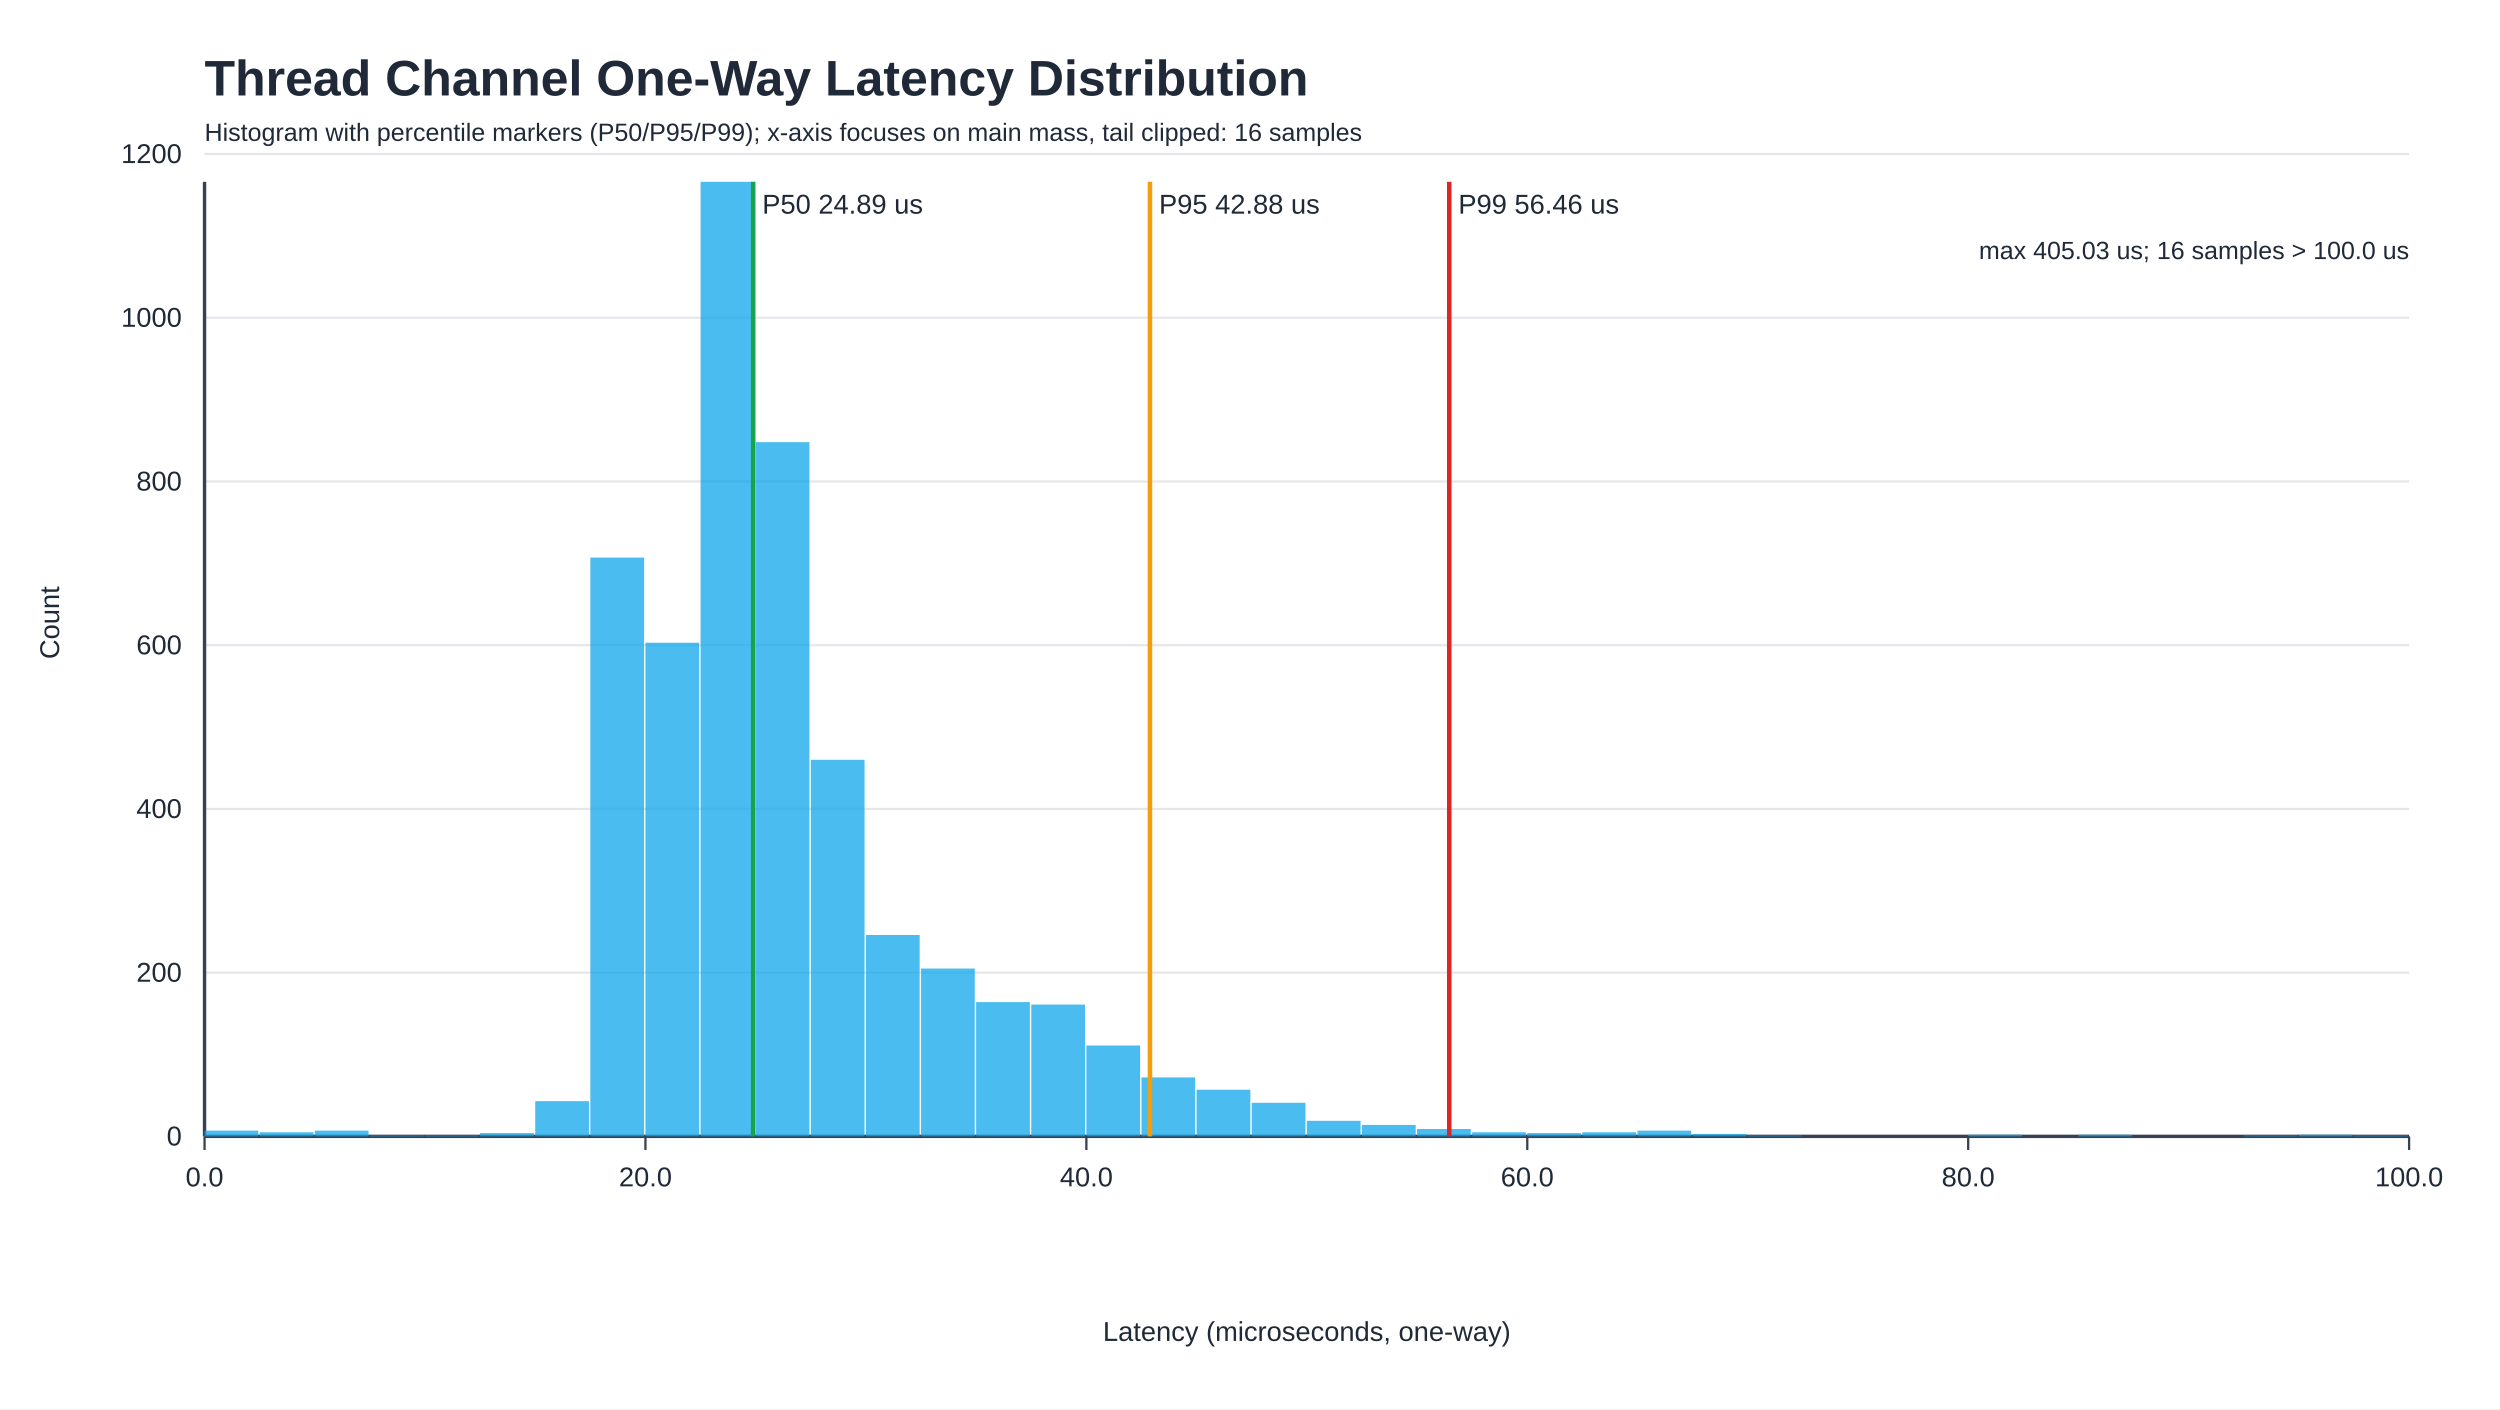
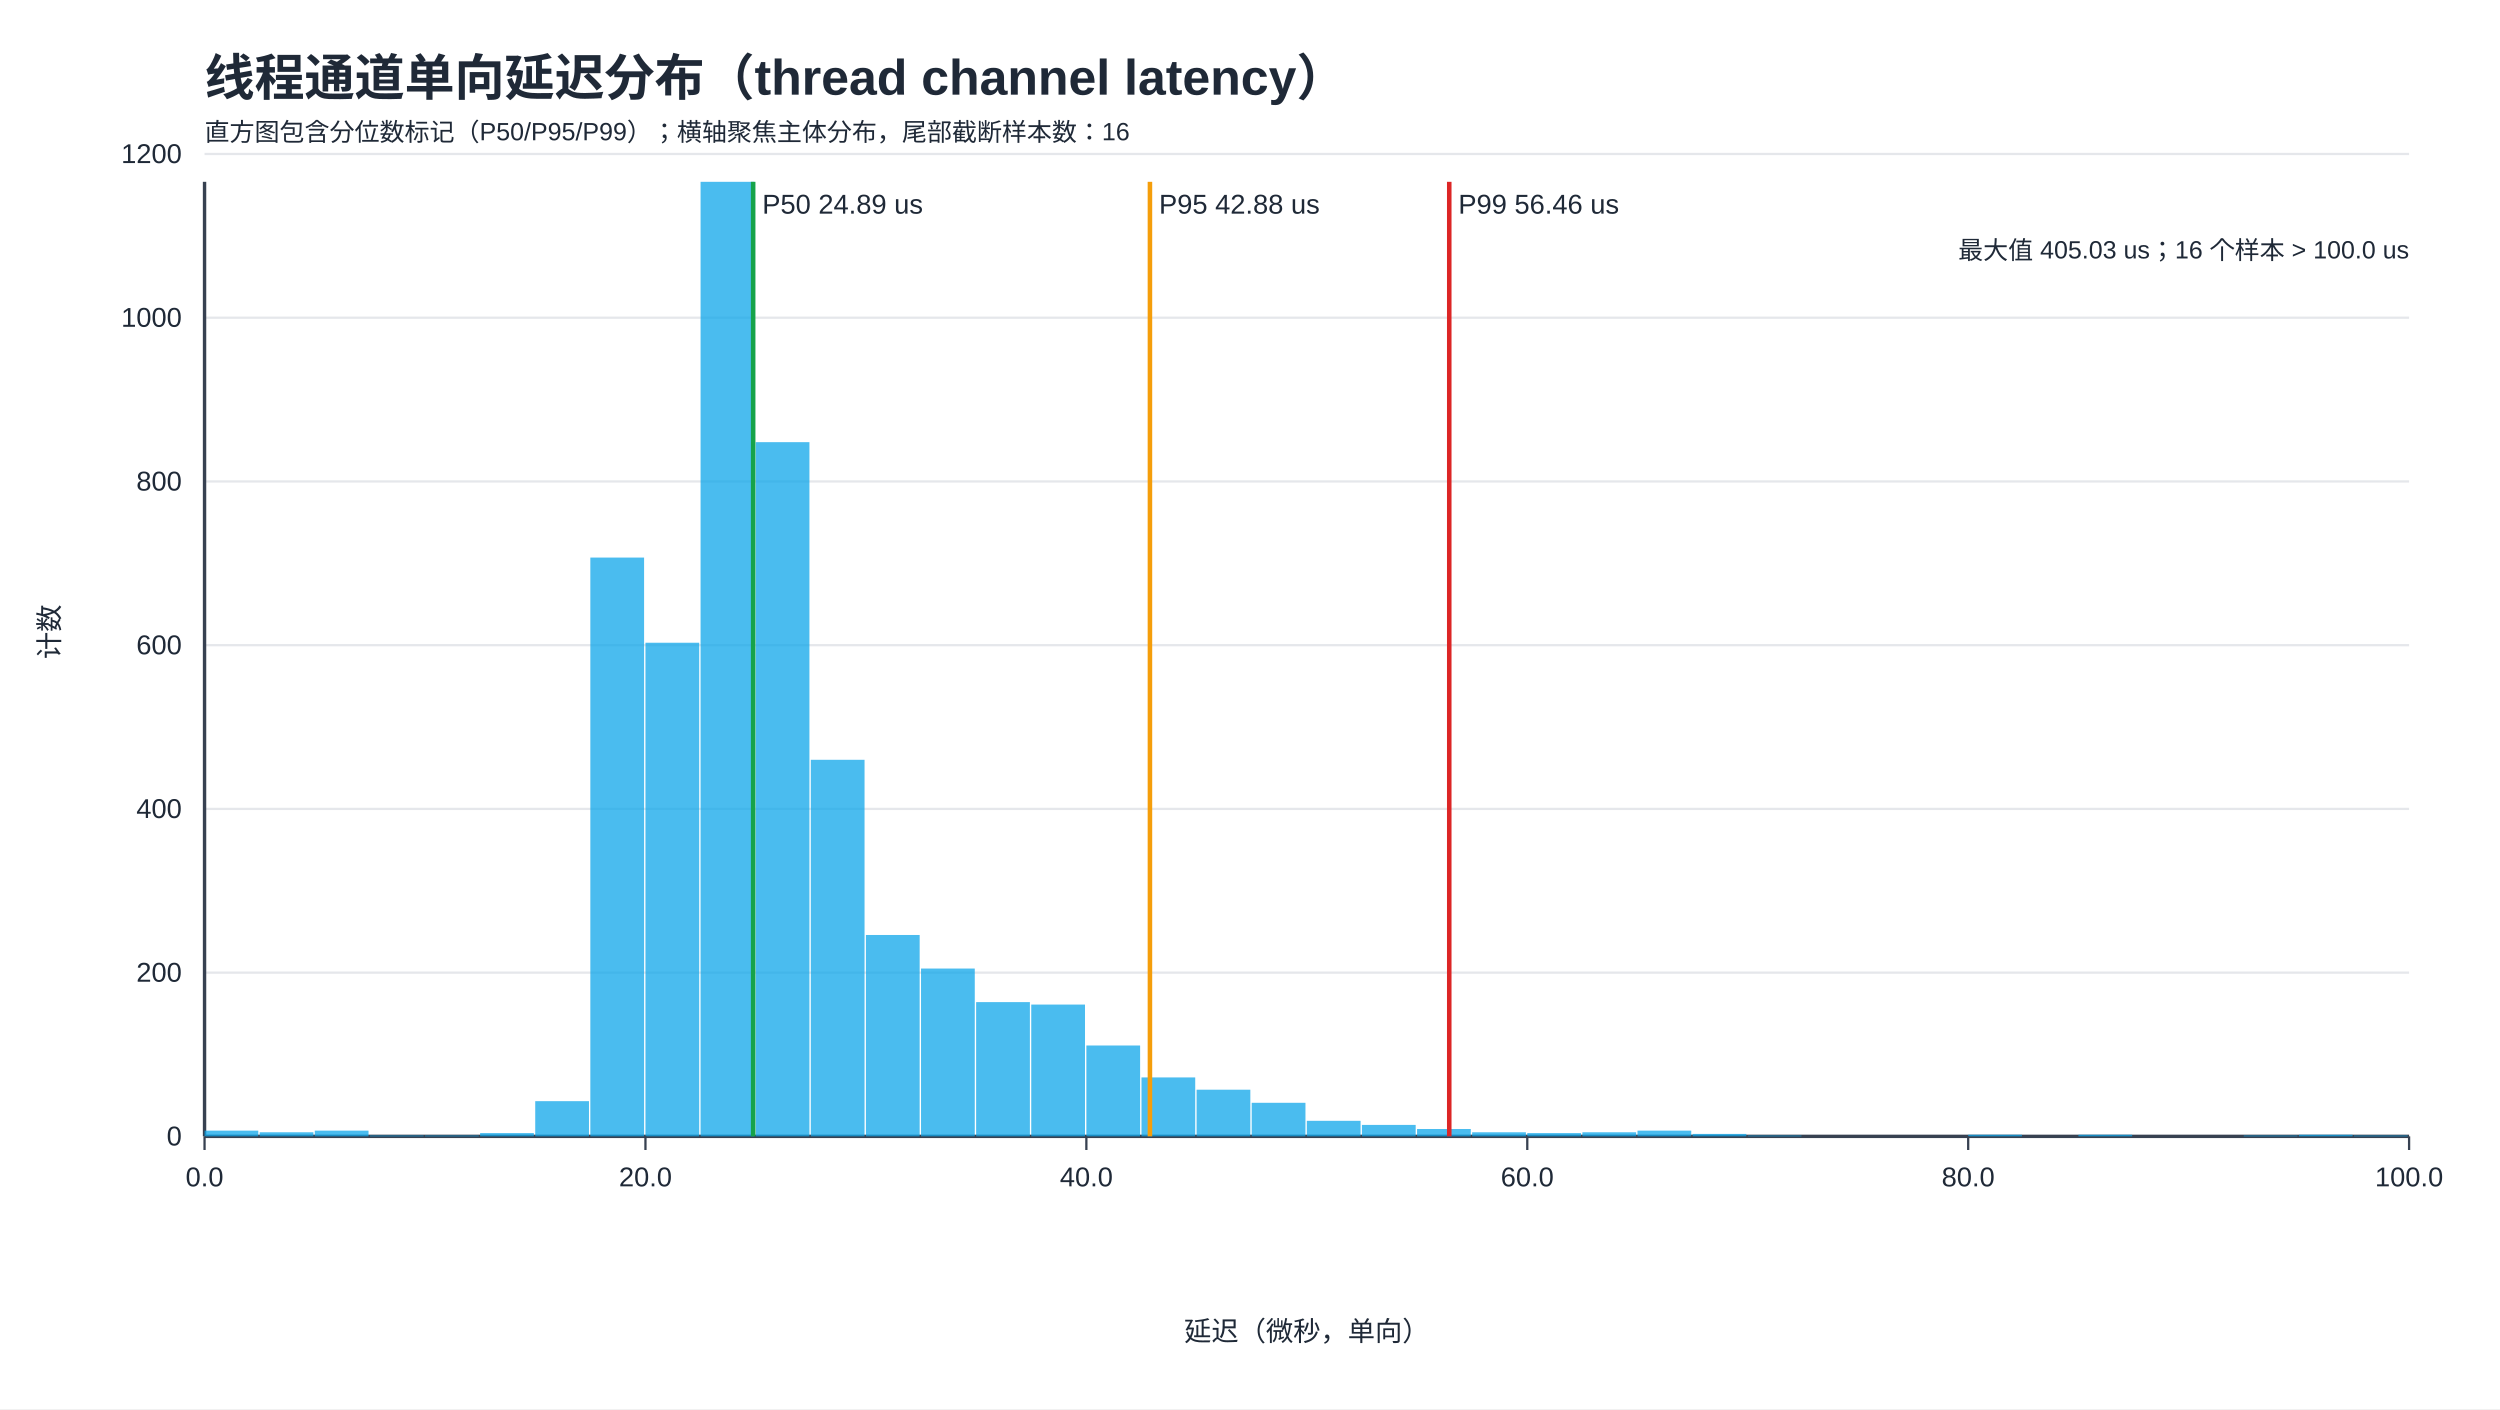
<svg xmlns="http://www.w3.org/2000/svg" width="1100" height="620" viewBox="0 0 1100 620" role="img">
-   <style>text{font-family:Arial,sans-serif;fill:#1f2937;}.title{font-size:22px;font-weight:700;}.axis{font-size:12px;}.small{font-size:11px;}</style>
+   <style>text{font-family:'AR PL UMing TW MBE','AR PL UMing CN','FandolHei','Microsoft YaHei','SimHei',Arial,sans-serif;fill:#1f2937;}.title{font-size:22px;font-weight:700;}.axis{font-size:12px;}.small{font-size:11px;}</style>
  <rect x="0" y="0" width="1100" height="620" fill="#ffffff" />
-   <text class="title" x="90" y="42">Thread Channel One-Way Latency Distribution</text>
-   <text class="small" x="90" y="62">Histogram with percentile markers (P50/P95/P99); x-axis focuses on main mass, tail clipped: 16 samples</text>
+   <text class="title" x="90" y="42">线程通道单向延迟分布（thread channel latency）</text>
+   <text class="small" x="90" y="62">直方图包含分位数标记（P50/P95/P99）；横轴聚焦主体分布，尾部截断样本数：16</text>
  <line x1="90" y1="500.00" x2="1060" y2="500.00" stroke="#e5e7eb" stroke-width="1" />
  <text class="axis" x="80" y="504.00" text-anchor="end">0</text>
  <line x1="90" y1="427.96" x2="1060" y2="427.96" stroke="#e5e7eb" stroke-width="1" />
  <text class="axis" x="80" y="431.96" text-anchor="end">200</text>
  <line x1="90" y1="355.92" x2="1060" y2="355.92" stroke="#e5e7eb" stroke-width="1" />
  <text class="axis" x="80" y="359.92" text-anchor="end">400</text>
  <line x1="90" y1="283.88" x2="1060" y2="283.88" stroke="#e5e7eb" stroke-width="1" />
  <text class="axis" x="80" y="287.88" text-anchor="end">600</text>
  <line x1="90" y1="211.84" x2="1060" y2="211.84" stroke="#e5e7eb" stroke-width="1" />
  <text class="axis" x="80" y="215.84" text-anchor="end">800</text>
  <line x1="90" y1="139.79" x2="1060" y2="139.79" stroke="#e5e7eb" stroke-width="1" />
  <text class="axis" x="80" y="143.79" text-anchor="end">1000</text>
  <line x1="90" y1="67.75" x2="1060" y2="67.75" stroke="#e5e7eb" stroke-width="1" />
  <text class="axis" x="80" y="71.75" text-anchor="end">1200</text>
  <line x1="90" y1="80" x2="90" y2="500" stroke="#374151" stroke-width="1.5" />
  <line x1="90" y1="500" x2="1060" y2="500" stroke="#374151" stroke-width="1.5" />
  <rect x="90.00" y="497.48" width="23.65" height="2.52" fill="#0ea5e9" opacity="0.75" />
  <rect x="114.25" y="498.20" width="23.65" height="1.80" fill="#0ea5e9" opacity="0.75" />
  <rect x="138.50" y="497.48" width="23.65" height="2.52" fill="#0ea5e9" opacity="0.75" />
  <rect x="162.75" y="499.64" width="23.65" height="0.36" fill="#0ea5e9" opacity="0.75" />
  <rect x="187.00" y="499.64" width="23.65" height="0.36" fill="#0ea5e9" opacity="0.75" />
  <rect x="211.25" y="498.56" width="23.65" height="1.44" fill="#0ea5e9" opacity="0.75" />
  <rect x="235.50" y="484.51" width="23.65" height="15.49" fill="#0ea5e9" opacity="0.75" />
  <rect x="259.75" y="245.33" width="23.65" height="254.67" fill="#0ea5e9" opacity="0.75" />
  <rect x="284.00" y="282.80" width="23.65" height="217.20" fill="#0ea5e9" opacity="0.75" />
  <rect x="308.25" y="80.00" width="23.65" height="420.00" fill="#0ea5e9" opacity="0.75" />
  <rect x="332.50" y="194.55" width="23.65" height="305.45" fill="#0ea5e9" opacity="0.75" />
  <rect x="356.75" y="334.31" width="23.65" height="165.69" fill="#0ea5e9" opacity="0.75" />
  <rect x="381.00" y="411.39" width="23.65" height="88.61" fill="#0ea5e9" opacity="0.75" />
  <rect x="405.25" y="426.16" width="23.65" height="73.84" fill="#0ea5e9" opacity="0.75" />
  <rect x="429.50" y="440.93" width="23.65" height="59.07" fill="#0ea5e9" opacity="0.75" />
  <rect x="453.75" y="442.01" width="23.65" height="57.99" fill="#0ea5e9" opacity="0.75" />
  <rect x="478.00" y="460.02" width="23.65" height="39.98" fill="#0ea5e9" opacity="0.75" />
  <rect x="502.25" y="474.07" width="23.65" height="25.93" fill="#0ea5e9" opacity="0.75" />
  <rect x="526.50" y="479.47" width="23.65" height="20.53" fill="#0ea5e9" opacity="0.75" />
  <rect x="550.75" y="485.23" width="23.65" height="14.77" fill="#0ea5e9" opacity="0.75" />
  <rect x="575.00" y="493.16" width="23.65" height="6.84" fill="#0ea5e9" opacity="0.75" />
  <rect x="599.25" y="494.96" width="23.65" height="5.04" fill="#0ea5e9" opacity="0.75" />
  <rect x="623.50" y="496.76" width="23.65" height="3.24" fill="#0ea5e9" opacity="0.75" />
  <rect x="647.75" y="498.20" width="23.65" height="1.80" fill="#0ea5e9" opacity="0.75" />
  <rect x="672.00" y="498.56" width="23.65" height="1.44" fill="#0ea5e9" opacity="0.75" />
  <rect x="696.25" y="498.20" width="23.65" height="1.80" fill="#0ea5e9" opacity="0.75" />
  <rect x="720.50" y="497.48" width="23.65" height="2.52" fill="#0ea5e9" opacity="0.75" />
  <rect x="744.75" y="498.92" width="23.65" height="1.08" fill="#0ea5e9" opacity="0.75" />
  <rect x="769.00" y="499.64" width="23.65" height="0.36" fill="#0ea5e9" opacity="0.75" />
  <rect x="793.25" y="500.00" width="23.65" height="0.00" fill="#0ea5e9" opacity="0.75" />
  <rect x="817.50" y="500.00" width="23.65" height="0.00" fill="#0ea5e9" opacity="0.75" />
  <rect x="841.75" y="500.00" width="23.65" height="0.00" fill="#0ea5e9" opacity="0.75" />
  <rect x="866.00" y="499.28" width="23.65" height="0.72" fill="#0ea5e9" opacity="0.75" />
  <rect x="890.25" y="500.00" width="23.65" height="0.00" fill="#0ea5e9" opacity="0.75" />
  <rect x="914.50" y="499.28" width="23.65" height="0.72" fill="#0ea5e9" opacity="0.75" />
  <rect x="938.75" y="500.00" width="23.65" height="0.00" fill="#0ea5e9" opacity="0.75" />
  <rect x="963.00" y="500.00" width="23.65" height="0.00" fill="#0ea5e9" opacity="0.75" />
  <rect x="987.25" y="499.64" width="23.65" height="0.36" fill="#0ea5e9" opacity="0.75" />
  <rect x="1011.50" y="499.28" width="23.65" height="0.72" fill="#0ea5e9" opacity="0.75" />
  <rect x="1035.75" y="499.64" width="23.65" height="0.36" fill="#0ea5e9" opacity="0.75" />
  <line x1="90.00" y1="500" x2="90.00" y2="506" stroke="#374151" />
  <text class="axis" x="90.00" y="522" text-anchor="middle">0.0</text>
  <line x1="284.00" y1="500" x2="284.00" y2="506" stroke="#374151" />
  <text class="axis" x="284.00" y="522" text-anchor="middle">20.0</text>
  <line x1="478.00" y1="500" x2="478.00" y2="506" stroke="#374151" />
  <text class="axis" x="478.00" y="522" text-anchor="middle">40.0</text>
  <line x1="672.00" y1="500" x2="672.00" y2="506" stroke="#374151" />
  <text class="axis" x="672.00" y="522" text-anchor="middle">60.0</text>
  <line x1="866.00" y1="500" x2="866.00" y2="506" stroke="#374151" />
  <text class="axis" x="866.00" y="522" text-anchor="middle">80.0</text>
  <line x1="1060.00" y1="500" x2="1060.00" y2="506" stroke="#374151" />
  <text class="axis" x="1060.00" y="522" text-anchor="middle">100.0</text>
  <line x1="331.39" y1="80" x2="331.39" y2="500" stroke="#16a34a" stroke-width="2" />
  <text class="axis" x="335.39" y="94.00" text-anchor="start" fill="#16a34a">P50 24.89 us</text>
  <line x1="505.97" y1="80" x2="505.97" y2="500" stroke="#f59e0b" stroke-width="2" />
  <text class="axis" x="509.97" y="94.00" text-anchor="start" fill="#f59e0b">P95 42.88 us</text>
  <line x1="637.67" y1="80" x2="637.67" y2="500" stroke="#dc2626" stroke-width="2" />
  <text class="axis" x="641.67" y="94.00" text-anchor="start" fill="#dc2626">P99 56.46 us</text>
-   <text class="small" x="1060" y="114" text-anchor="end">max 405.03 us; 16 samples &gt; 100.0 us</text>
-   <text class="axis" x="575.00" y="590" text-anchor="middle">Latency (microseconds, one-way)</text>
-   <text class="axis" x="26" y="290.00" transform="rotate(-90 26 290.00)">Count</text>
+   <text class="small" x="1060" y="114" text-anchor="end">最大值 405.03 us；16 个样本 &gt; 100.0 us</text>
+   <text class="axis" x="575.00" y="590" text-anchor="middle">延迟（微秒，单向）</text>
+   <text class="axis" x="26" y="290.00" transform="rotate(-90 26 290.00)">计数</text>
</svg>
